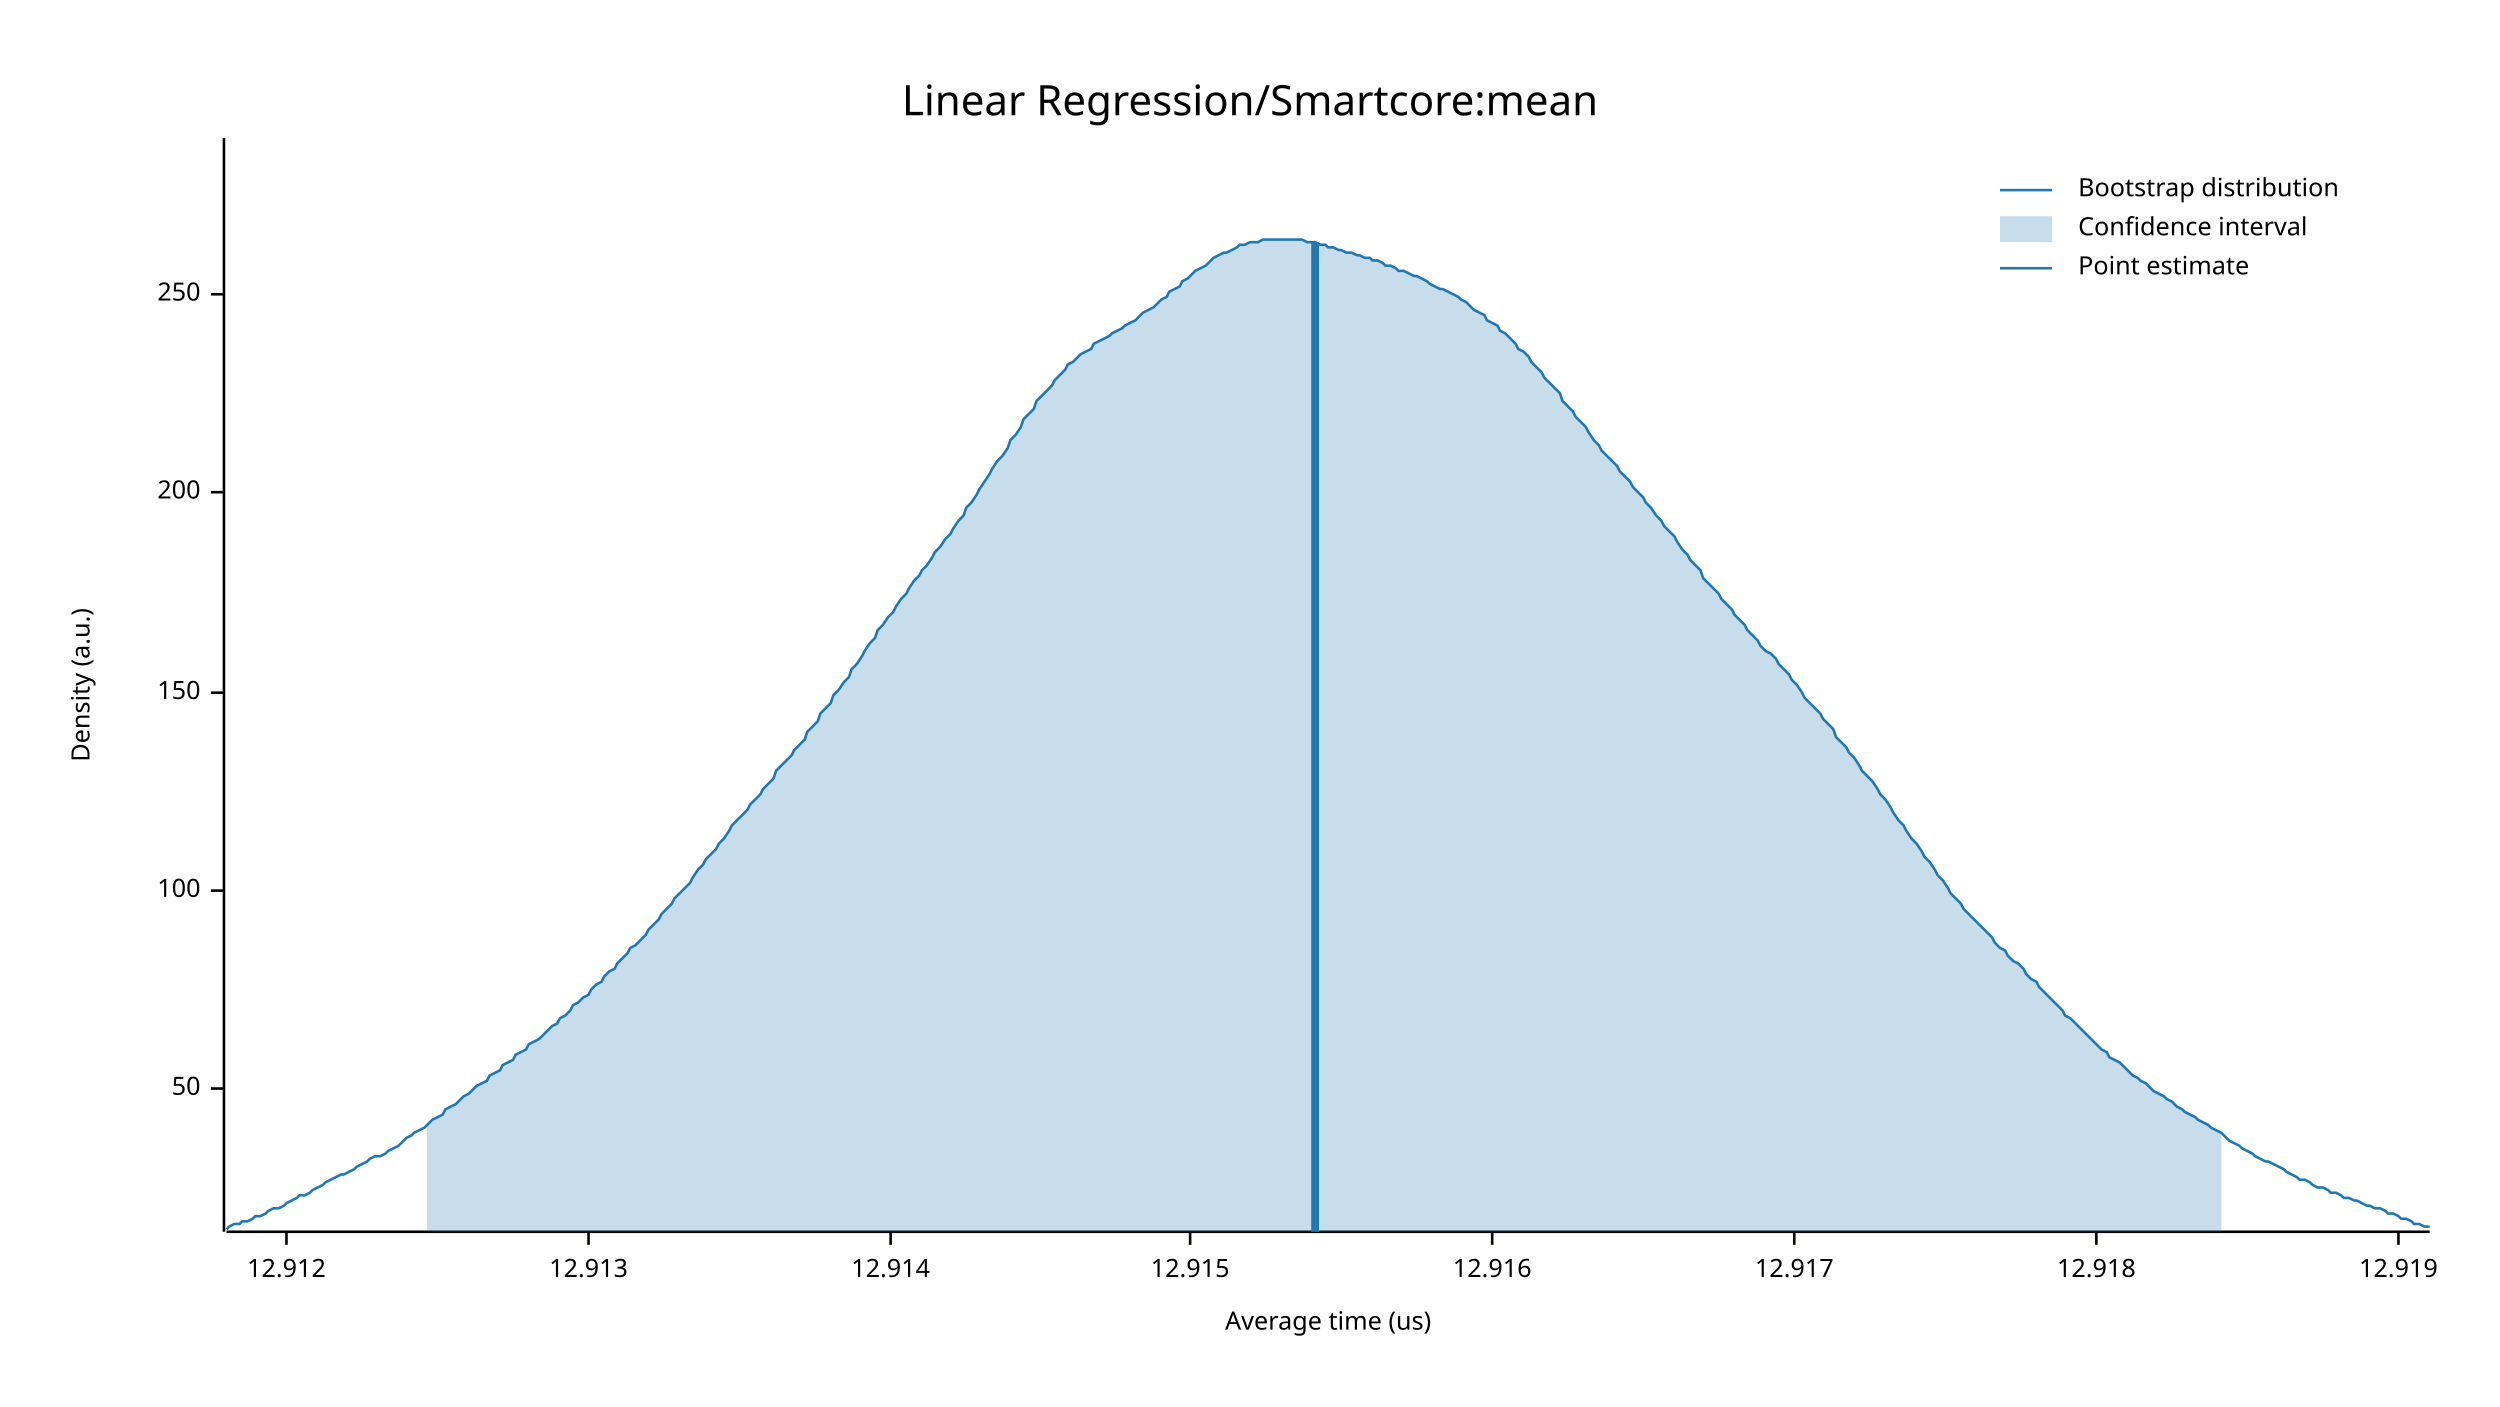
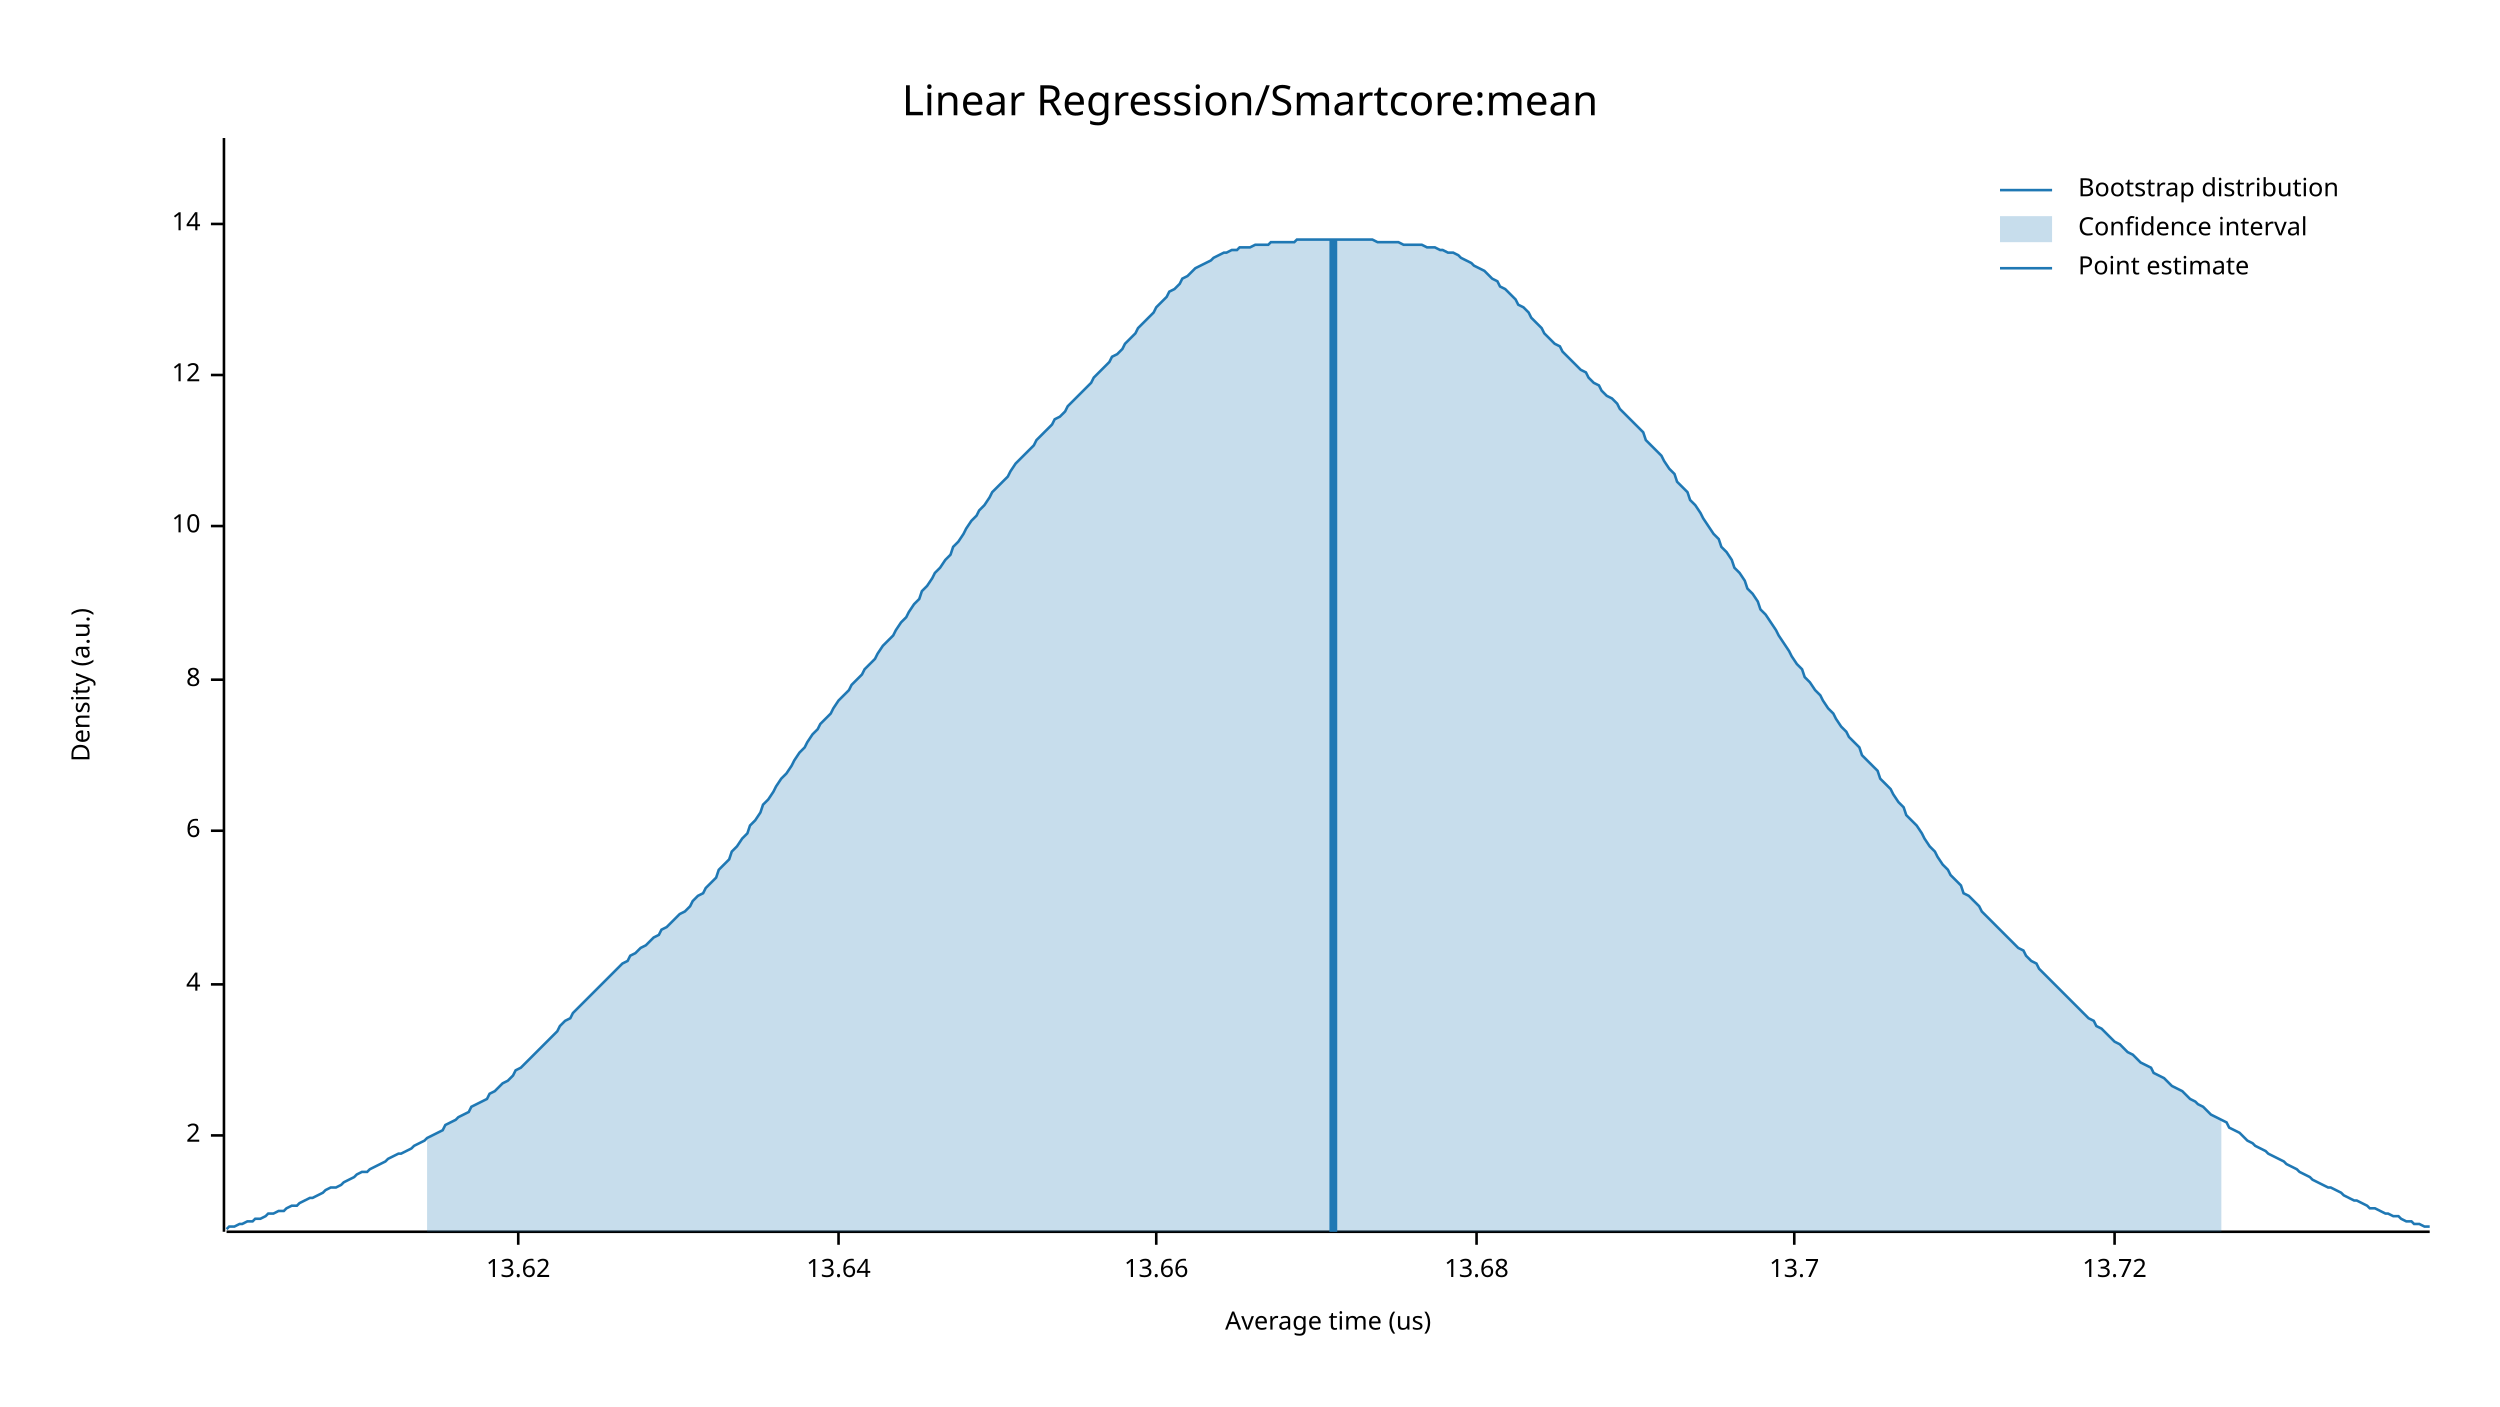
<svg xmlns="http://www.w3.org/2000/svg" width="960" height="540" viewBox="0 0 960 540">
  <text x="480" y="32" dy="0.76em" text-anchor="middle" font-family="sans-serif" font-size="16.129" opacity="1" fill="#000000">
Linear Regression/Smartcore:mean
</text>
  <text x="27" y="263" dy="0.76em" text-anchor="middle" font-family="sans-serif" font-size="9.677" opacity="1" fill="#000000" transform="rotate(270, 27, 263)">
Density (a.u.)
</text>
  <text x="510" y="513" dy="-0.5ex" text-anchor="middle" font-family="sans-serif" font-size="9.677" opacity="1" fill="#000000">
Average time (us)
</text>
  <polyline fill="none" opacity="1" stroke="#000000" stroke-width="1" points="86,53 86,473 " />
-   <text x="77" y="418" dy="0.5ex" text-anchor="end" font-family="sans-serif" font-size="9.677" opacity="1" fill="#000000">
- 50
+   <text x="77" y="436" dy="0.5ex" text-anchor="end" font-family="sans-serif" font-size="9.677" opacity="1" fill="#000000">
+ 2
</text>
-   <polyline fill="none" opacity="1" stroke="#000000" stroke-width="1" points="81,418 86,418 " />
-   <text x="77" y="342" dy="0.5ex" text-anchor="end" font-family="sans-serif" font-size="9.677" opacity="1" fill="#000000">
- 100
+   <polyline fill="none" opacity="1" stroke="#000000" stroke-width="1" points="81,436 86,436 " />
+   <text x="77" y="378" dy="0.5ex" text-anchor="end" font-family="sans-serif" font-size="9.677" opacity="1" fill="#000000">
+ 4
</text>
-   <polyline fill="none" opacity="1" stroke="#000000" stroke-width="1" points="81,342 86,342 " />
-   <text x="77" y="266" dy="0.5ex" text-anchor="end" font-family="sans-serif" font-size="9.677" opacity="1" fill="#000000">
- 150
+   <polyline fill="none" opacity="1" stroke="#000000" stroke-width="1" points="81,378 86,378 " />
+   <text x="77" y="319" dy="0.5ex" text-anchor="end" font-family="sans-serif" font-size="9.677" opacity="1" fill="#000000">
+ 6
</text>
-   <polyline fill="none" opacity="1" stroke="#000000" stroke-width="1" points="81,266 86,266 " />
-   <text x="77" y="189" dy="0.5ex" text-anchor="end" font-family="sans-serif" font-size="9.677" opacity="1" fill="#000000">
- 200
+   <polyline fill="none" opacity="1" stroke="#000000" stroke-width="1" points="81,319 86,319 " />
+   <text x="77" y="261" dy="0.5ex" text-anchor="end" font-family="sans-serif" font-size="9.677" opacity="1" fill="#000000">
+ 8
</text>
-   <polyline fill="none" opacity="1" stroke="#000000" stroke-width="1" points="81,189 86,189 " />
-   <text x="77" y="113" dy="0.5ex" text-anchor="end" font-family="sans-serif" font-size="9.677" opacity="1" fill="#000000">
- 250
+   <polyline fill="none" opacity="1" stroke="#000000" stroke-width="1" points="81,261 86,261 " />
+   <text x="77" y="202" dy="0.5ex" text-anchor="end" font-family="sans-serif" font-size="9.677" opacity="1" fill="#000000">
+ 10
</text>
-   <polyline fill="none" opacity="1" stroke="#000000" stroke-width="1" points="81,113 86,113 " />
+   <polyline fill="none" opacity="1" stroke="#000000" stroke-width="1" points="81,202 86,202 " />
+   <text x="77" y="144" dy="0.5ex" text-anchor="end" font-family="sans-serif" font-size="9.677" opacity="1" fill="#000000">
+ 12
+ </text>
+   <polyline fill="none" opacity="1" stroke="#000000" stroke-width="1" points="81,144 86,144 " />
+   <text x="77" y="86" dy="0.5ex" text-anchor="end" font-family="sans-serif" font-size="9.677" opacity="1" fill="#000000">
+ 14
+ </text>
+   <polyline fill="none" opacity="1" stroke="#000000" stroke-width="1" points="81,86 86,86 " />
  <polyline fill="none" opacity="1" stroke="#000000" stroke-width="1" points="87,473 933,473 " />
-   <text x="110" y="483" dy="0.76em" text-anchor="middle" font-family="sans-serif" font-size="9.677" opacity="1" fill="#000000">
- 12.912
+   <text x="199" y="483" dy="0.76em" text-anchor="middle" font-family="sans-serif" font-size="9.677" opacity="1" fill="#000000">
+ 13.62
</text>
-   <polyline fill="none" opacity="1" stroke="#000000" stroke-width="1" points="110,473 110,478 " />
-   <text x="226" y="483" dy="0.76em" text-anchor="middle" font-family="sans-serif" font-size="9.677" opacity="1" fill="#000000">
- 12.913
+   <polyline fill="none" opacity="1" stroke="#000000" stroke-width="1" points="199,473 199,478 " />
+   <text x="322" y="483" dy="0.76em" text-anchor="middle" font-family="sans-serif" font-size="9.677" opacity="1" fill="#000000">
+ 13.64
</text>
-   <polyline fill="none" opacity="1" stroke="#000000" stroke-width="1" points="226,473 226,478 " />
-   <text x="342" y="483" dy="0.76em" text-anchor="middle" font-family="sans-serif" font-size="9.677" opacity="1" fill="#000000">
- 12.914
+   <polyline fill="none" opacity="1" stroke="#000000" stroke-width="1" points="322,473 322,478 " />
+   <text x="444" y="483" dy="0.76em" text-anchor="middle" font-family="sans-serif" font-size="9.677" opacity="1" fill="#000000">
+ 13.66
</text>
-   <polyline fill="none" opacity="1" stroke="#000000" stroke-width="1" points="342,473 342,478 " />
-   <text x="457" y="483" dy="0.76em" text-anchor="middle" font-family="sans-serif" font-size="9.677" opacity="1" fill="#000000">
- 12.915
+   <polyline fill="none" opacity="1" stroke="#000000" stroke-width="1" points="444,473 444,478 " />
+   <text x="567" y="483" dy="0.76em" text-anchor="middle" font-family="sans-serif" font-size="9.677" opacity="1" fill="#000000">
+ 13.68
</text>
-   <polyline fill="none" opacity="1" stroke="#000000" stroke-width="1" points="457,473 457,478 " />
-   <text x="573" y="483" dy="0.76em" text-anchor="middle" font-family="sans-serif" font-size="9.677" opacity="1" fill="#000000">
- 12.916
- </text>
-   <polyline fill="none" opacity="1" stroke="#000000" stroke-width="1" points="573,473 573,478 " />
+   <polyline fill="none" opacity="1" stroke="#000000" stroke-width="1" points="567,473 567,478 " />
  <text x="689" y="483" dy="0.76em" text-anchor="middle" font-family="sans-serif" font-size="9.677" opacity="1" fill="#000000">
- 12.917
+ 13.7
</text>
  <polyline fill="none" opacity="1" stroke="#000000" stroke-width="1" points="689,473 689,478 " />
-   <text x="805" y="483" dy="0.76em" text-anchor="middle" font-family="sans-serif" font-size="9.677" opacity="1" fill="#000000">
- 12.918
+   <text x="812" y="483" dy="0.76em" text-anchor="middle" font-family="sans-serif" font-size="9.677" opacity="1" fill="#000000">
+ 13.72
</text>
-   <polyline fill="none" opacity="1" stroke="#000000" stroke-width="1" points="805,473 805,478 " />
-   <text x="921" y="483" dy="0.76em" text-anchor="middle" font-family="sans-serif" font-size="9.677" opacity="1" fill="#000000">
- 12.919
- </text>
-   <polyline fill="none" opacity="1" stroke="#000000" stroke-width="1" points="921,473 921,478 " />
-   <polyline fill="none" opacity="1" stroke="#1F78B4" stroke-width="1" points="87,472 88,471 90,470 92,470 93,469 95,469 97,468 98,467 100,467 102,466 103,465 105,464 107,464 109,463 110,462 112,461 114,460 115,459 117,459 119,458 120,457 122,456 124,455 125,454 127,453 129,452 131,451 132,451 134,450 136,449 137,448 139,447 141,446 142,445 144,444 146,444 148,443 149,442 151,441 153,440 154,439 156,437 158,436 159,435 161,434 163,433 164,432 166,430 168,429 170,428 171,426 173,425 175,424 176,423 178,421 180,420 181,419 183,417 185,416 187,415 188,413 190,412 192,411 193,409 195,408 197,407 198,405 200,404 202,403 203,401 205,400 207,399 209,397 210,396 212,394 214,393 215,391 217,390 219,388 220,386 222,385 224,383 226,382 227,380 229,378 231,377 232,375 234,373 236,372 237,370 239,368 241,366 242,364 244,363 246,361 248,359 249,357 251,355 253,353 254,351 256,349 258,347 259,345 261,343 263,341 265,339 266,337 268,334 270,332 271,330 273,328 275,326 276,324 278,322 280,319 281,317 283,315 285,313 287,311 288,309 290,307 292,305 293,303 295,301 297,299 298,296 300,294 302,292 304,290 305,288 307,286 309,284 310,281 312,279 314,277 315,274 317,272 319,270 320,267 322,265 324,262 326,260 327,257 329,255 331,252 332,250 334,247 336,245 337,242 339,240 341,237 343,235 344,233 346,230 348,228 349,226 351,223 353,221 354,219 356,217 358,214 359,212 361,210 363,207 365,205 366,203 368,200 370,198 371,195 373,193 375,190 376,188 378,185 380,182 381,180 383,177 385,175 387,172 388,169 390,167 392,164 393,161 395,159 397,157 398,154 400,152 402,150 404,148 405,146 407,144 409,142 410,140 412,139 414,137 415,136 417,135 419,134 420,132 422,131 424,130 426,129 427,128 429,127 431,126 432,125 434,124 436,123 437,122 439,120 441,119 443,118 444,117 446,115 448,114 449,112 451,111 453,110 454,108 456,107 458,105 459,104 461,103 463,102 465,100 466,99 468,98 470,97 471,97 473,96 475,95 476,94 478,94 480,93 482,93 483,93 485,92 487,92 488,92 490,92 492,92 493,92 495,92 497,92 498,92 500,92 502,93 504,93 505,93 507,94 509,94 510,95 512,95 514,96 515,96 517,97 519,97 521,98 522,98 524,99 526,99 527,100 529,100 531,101 532,102 534,102 536,103 537,104 539,104 541,105 543,106 544,106 546,107 548,108 549,109 551,110 553,111 554,111 556,112 558,113 560,114 561,115 563,116 565,118 566,119 568,120 570,121 571,123 573,124 575,125 576,127 578,128 580,130 582,132 583,134 585,135 587,137 588,139 590,141 592,143 593,145 595,147 597,149 599,151 600,154 602,156 604,158 605,160 607,162 609,164 610,166 612,169 614,171 615,173 617,175 619,177 621,179 622,181 624,183 626,185 627,187 629,189 631,191 632,193 634,195 636,198 638,200 639,202 641,204 643,206 644,208 646,211 648,213 649,215 651,217 653,219 654,222 656,224 658,226 660,228 661,230 663,232 665,234 666,236 668,238 670,240 671,242 673,244 675,246 676,248 678,250 680,251 682,253 683,255 685,257 687,259 688,261 690,263 692,266 693,268 695,270 697,272 699,274 700,276 702,278 704,280 705,283 707,285 709,287 710,289 712,291 714,294 715,296 717,298 719,300 721,303 722,305 724,307 726,310 727,312 729,315 731,317 732,319 734,322 736,324 738,327 739,329 741,331 743,334 744,336 746,338 748,341 749,343 751,345 753,347 754,349 756,351 758,353 760,355 761,356 763,358 765,360 766,362 768,364 770,365 771,367 773,369 775,370 777,372 778,374 780,376 782,377 783,379 785,381 787,383 788,384 790,386 792,388 793,390 795,391 797,393 799,395 800,396 802,398 804,400 805,401 807,403 809,404 810,406 812,407 814,408 816,410 817,411 819,413 821,414 822,415 824,416 826,418 827,419 829,420 831,421 832,422 834,423 836,425 838,426 839,427 841,428 843,429 844,430 846,431 848,432 849,433 851,434 853,435 855,437 856,438 858,439 860,440 861,441 863,442 865,443 866,444 868,445 870,446 871,446 873,447 875,448 877,449 878,450 880,451 882,452 883,453 885,453 887,454 888,455 890,456 892,456 894,457 895,458 897,458 899,459 900,460 902,460 904,461 905,461 907,462 909,463 910,463 912,464 914,464 916,465 917,466 919,466 921,467 922,468 924,468 926,469 927,470 929,470 931,471 933,471 " />
-   <polygon opacity="0.25" fill="#1F78B4" points="164,432 166,430 168,429 170,428 171,426 173,425 175,424 176,423 178,421 180,420 181,419 183,417 185,416 187,415 188,413 190,412 192,411 193,409 195,408 197,407 198,405 200,404 202,403 203,401 205,400 207,399 209,397 210,396 212,394 214,393 215,391 217,390 219,388 220,386 222,385 224,383 226,382 227,380 229,378 231,377 232,375 234,373 236,372 237,370 239,368 241,366 242,364 244,363 246,361 248,359 249,357 251,355 253,353 254,351 256,349 258,347 259,345 261,343 263,341 265,339 266,337 268,334 270,332 271,330 273,328 275,326 276,324 278,322 280,319 281,317 283,315 285,313 287,311 288,309 290,307 292,305 293,303 295,301 297,299 298,296 300,294 302,292 304,290 305,288 307,286 309,284 310,281 312,279 314,277 315,274 317,272 319,270 320,267 322,265 324,262 326,260 327,257 329,255 331,252 332,250 334,247 336,245 337,242 339,240 341,237 343,235 344,233 346,230 348,228 349,226 351,223 353,221 354,219 356,217 358,214 359,212 361,210 363,207 365,205 366,203 368,200 370,198 371,195 373,193 375,190 376,188 378,185 380,182 381,180 383,177 385,175 387,172 388,169 390,167 392,164 393,161 395,159 397,157 398,154 400,152 402,150 404,148 405,146 407,144 409,142 410,140 412,139 414,137 415,136 417,135 419,134 420,132 422,131 424,130 426,129 427,128 429,127 431,126 432,125 434,124 436,123 437,122 439,120 441,119 443,118 444,117 446,115 448,114 449,112 451,111 453,110 454,108 456,107 458,105 459,104 461,103 463,102 465,100 466,99 468,98 470,97 471,97 473,96 475,95 476,94 478,94 480,93 482,93 483,93 485,92 487,92 488,92 490,92 492,92 493,92 495,92 497,92 498,92 500,92 502,93 504,93 505,93 507,94 509,94 510,95 512,95 514,96 515,96 517,97 519,97 521,98 522,98 524,99 526,99 527,100 529,100 531,101 532,102 534,102 536,103 537,104 539,104 541,105 543,106 544,106 546,107 548,108 549,109 551,110 553,111 554,111 556,112 558,113 560,114 561,115 563,116 565,118 566,119 568,120 570,121 571,123 573,124 575,125 576,127 578,128 580,130 582,132 583,134 585,135 587,137 588,139 590,141 592,143 593,145 595,147 597,149 599,151 600,154 602,156 604,158 605,160 607,162 609,164 610,166 612,169 614,171 615,173 617,175 619,177 621,179 622,181 624,183 626,185 627,187 629,189 631,191 632,193 634,195 636,198 638,200 639,202 641,204 643,206 644,208 646,211 648,213 649,215 651,217 653,219 654,222 656,224 658,226 660,228 661,230 663,232 665,234 666,236 668,238 670,240 671,242 673,244 675,246 676,248 678,250 680,251 682,253 683,255 685,257 687,259 688,261 690,263 692,266 693,268 695,270 697,272 699,274 700,276 702,278 704,280 705,283 707,285 709,287 710,289 712,291 714,294 715,296 717,298 719,300 721,303 722,305 724,307 726,310 727,312 729,315 731,317 732,319 734,322 736,324 738,327 739,329 741,331 743,334 744,336 746,338 748,341 749,343 751,345 753,347 754,349 756,351 758,353 760,355 761,356 763,358 765,360 766,362 768,364 770,365 771,367 773,369 775,370 777,372 778,374 780,376 782,377 783,379 785,381 787,383 788,384 790,386 792,388 793,390 795,391 797,393 799,395 800,396 802,398 804,400 805,401 807,403 809,404 810,406 812,407 814,408 816,410 817,411 819,413 821,414 822,415 824,416 826,418 827,419 829,420 831,421 832,422 834,423 836,425 838,426 839,427 841,428 843,429 844,430 846,431 848,432 849,433 851,434 853,435 853,473 164,473 " />
-   <polyline fill="none" opacity="1" stroke="#1F78B4" stroke-width="3" points="505,473 505,93 " />
+   <polyline fill="none" opacity="1" stroke="#000000" stroke-width="1" points="812,473 812,478 " />
+   <polyline fill="none" opacity="1" stroke="#1F78B4" stroke-width="1" points="87,472 88,471 90,471 92,470 93,470 95,469 97,469 98,468 100,468 102,467 103,466 105,466 107,465 109,465 110,464 112,463 114,463 115,462 117,461 119,460 120,460 122,459 124,458 125,457 127,456 129,456 131,455 132,454 134,453 136,452 137,451 139,450 141,450 142,449 144,448 146,447 148,446 149,445 151,444 153,443 154,443 156,442 158,441 159,440 161,439 163,438 164,437 166,436 168,435 170,434 171,432 173,431 175,430 176,429 178,428 180,427 181,425 183,424 185,423 187,422 188,420 190,419 192,417 193,416 195,415 197,413 198,411 200,410 202,408 203,407 205,405 207,403 209,401 210,400 212,398 214,396 215,394 217,392 219,391 220,389 222,387 224,385 226,383 227,382 229,380 231,378 232,377 234,375 236,373 237,372 239,370 241,369 242,367 244,366 246,364 248,363 249,362 251,360 253,359 254,357 256,356 258,354 259,353 261,351 263,350 265,348 266,346 268,344 270,343 271,341 273,339 275,337 276,334 278,332 280,330 281,327 283,325 285,322 287,320 288,317 290,315 292,312 293,309 295,307 297,304 298,302 300,299 302,297 304,294 305,292 307,289 309,287 310,285 312,282 314,280 315,278 317,276 319,274 320,272 322,269 324,267 326,265 327,263 329,261 331,259 332,257 334,255 336,253 337,251 339,248 341,246 343,244 344,242 346,239 348,237 349,235 351,232 353,230 354,227 356,225 358,222 359,220 361,218 363,215 365,213 366,210 368,208 370,205 371,203 373,200 375,198 376,196 378,194 380,191 381,189 383,187 385,185 387,183 388,181 390,178 392,176 393,175 395,173 397,171 398,169 400,167 402,165 404,163 405,161 407,160 409,158 410,156 412,154 414,152 415,151 417,149 419,147 420,145 422,143 424,141 426,139 427,137 429,136 431,134 432,132 434,130 436,128 437,126 439,124 441,122 443,120 444,118 446,116 448,114 449,112 451,111 453,109 454,107 456,106 458,104 459,103 461,102 463,101 465,100 466,99 468,98 470,97 471,97 473,96 475,96 476,95 478,95 480,95 482,94 483,94 485,94 487,94 488,93 490,93 492,93 493,93 495,93 497,93 498,92 500,92 502,92 504,92 505,92 507,92 509,92 510,92 512,92 514,92 515,92 517,92 519,92 521,92 522,92 524,92 526,92 527,92 529,93 531,93 532,93 534,93 536,93 537,93 539,94 541,94 543,94 544,94 546,94 548,95 549,95 551,95 553,96 554,96 556,97 558,97 560,98 561,99 563,100 565,101 566,102 568,103 570,104 571,105 573,107 575,108 576,110 578,111 580,113 582,115 583,117 585,118 587,120 588,122 590,124 592,126 593,128 595,130 597,132 599,133 600,135 602,137 604,139 605,140 607,142 609,143 610,145 612,147 614,148 615,150 617,152 619,153 621,155 622,157 624,159 626,161 627,162 629,164 631,166 632,169 634,171 636,173 638,175 639,177 641,180 643,182 644,185 646,187 648,189 649,192 651,194 653,197 654,199 656,202 658,205 660,207 661,210 663,212 665,215 666,218 668,220 670,223 671,226 673,228 675,231 676,234 678,236 680,239 682,242 683,244 685,247 687,250 688,252 690,255 692,257 693,260 695,262 697,265 699,267 700,269 702,272 704,274 705,276 707,279 709,281 710,283 712,285 714,287 715,290 717,292 719,294 721,296 722,299 724,301 726,303 727,305 729,308 731,310 732,313 734,315 736,317 738,320 739,322 741,325 743,327 744,329 746,332 748,334 749,336 751,338 753,340 754,343 756,344 758,346 760,348 761,350 763,352 765,354 766,355 768,357 770,359 771,360 773,362 775,364 777,365 778,367 780,369 782,370 783,372 785,374 787,376 788,377 790,379 792,381 793,382 795,384 797,386 799,388 800,389 802,391 804,392 805,394 807,395 809,397 810,398 812,400 814,401 816,403 817,404 819,405 821,407 822,408 824,409 826,410 827,412 829,413 831,414 832,415 834,417 836,418 838,419 839,420 841,422 843,423 844,424 846,425 848,427 849,428 851,429 853,430 855,431 856,433 858,434 860,435 861,436 863,438 865,439 866,440 868,441 870,442 871,443 873,444 875,445 877,446 878,447 880,448 882,449 883,450 885,451 887,452 888,453 890,454 892,455 894,456 895,456 897,457 899,458 900,459 902,460 904,461 905,461 907,462 909,463 910,464 912,464 914,465 916,466 917,466 919,467 921,467 922,468 924,469 926,469 927,470 929,470 931,471 933,471 " />
+   <polygon opacity="0.25" fill="#1F78B4" points="164,437 166,436 168,435 170,434 171,432 173,431 175,430 176,429 178,428 180,427 181,425 183,424 185,423 187,422 188,420 190,419 192,417 193,416 195,415 197,413 198,411 200,410 202,408 203,407 205,405 207,403 209,401 210,400 212,398 214,396 215,394 217,392 219,391 220,389 222,387 224,385 226,383 227,382 229,380 231,378 232,377 234,375 236,373 237,372 239,370 241,369 242,367 244,366 246,364 248,363 249,362 251,360 253,359 254,357 256,356 258,354 259,353 261,351 263,350 265,348 266,346 268,344 270,343 271,341 273,339 275,337 276,334 278,332 280,330 281,327 283,325 285,322 287,320 288,317 290,315 292,312 293,309 295,307 297,304 298,302 300,299 302,297 304,294 305,292 307,289 309,287 310,285 312,282 314,280 315,278 317,276 319,274 320,272 322,269 324,267 326,265 327,263 329,261 331,259 332,257 334,255 336,253 337,251 339,248 341,246 343,244 344,242 346,239 348,237 349,235 351,232 353,230 354,227 356,225 358,222 359,220 361,218 363,215 365,213 366,210 368,208 370,205 371,203 373,200 375,198 376,196 378,194 380,191 381,189 383,187 385,185 387,183 388,181 390,178 392,176 393,175 395,173 397,171 398,169 400,167 402,165 404,163 405,161 407,160 409,158 410,156 412,154 414,152 415,151 417,149 419,147 420,145 422,143 424,141 426,139 427,137 429,136 431,134 432,132 434,130 436,128 437,126 439,124 441,122 443,120 444,118 446,116 448,114 449,112 451,111 453,109 454,107 456,106 458,104 459,103 461,102 463,101 465,100 466,99 468,98 470,97 471,97 473,96 475,96 476,95 478,95 480,95 482,94 483,94 485,94 487,94 488,93 490,93 492,93 493,93 495,93 497,93 498,92 500,92 502,92 504,92 505,92 507,92 509,92 510,92 512,92 514,92 515,92 517,92 519,92 521,92 522,92 524,92 526,92 527,92 529,93 531,93 532,93 534,93 536,93 537,93 539,94 541,94 543,94 544,94 546,94 548,95 549,95 551,95 553,96 554,96 556,97 558,97 560,98 561,99 563,100 565,101 566,102 568,103 570,104 571,105 573,107 575,108 576,110 578,111 580,113 582,115 583,117 585,118 587,120 588,122 590,124 592,126 593,128 595,130 597,132 599,133 600,135 602,137 604,139 605,140 607,142 609,143 610,145 612,147 614,148 615,150 617,152 619,153 621,155 622,157 624,159 626,161 627,162 629,164 631,166 632,169 634,171 636,173 638,175 639,177 641,180 643,182 644,185 646,187 648,189 649,192 651,194 653,197 654,199 656,202 658,205 660,207 661,210 663,212 665,215 666,218 668,220 670,223 671,226 673,228 675,231 676,234 678,236 680,239 682,242 683,244 685,247 687,250 688,252 690,255 692,257 693,260 695,262 697,265 699,267 700,269 702,272 704,274 705,276 707,279 709,281 710,283 712,285 714,287 715,290 717,292 719,294 721,296 722,299 724,301 726,303 727,305 729,308 731,310 732,313 734,315 736,317 738,320 739,322 741,325 743,327 744,329 746,332 748,334 749,336 751,338 753,340 754,343 756,344 758,346 760,348 761,350 763,352 765,354 766,355 768,357 770,359 771,360 773,362 775,364 777,365 778,367 780,369 782,370 783,372 785,374 787,376 788,377 790,379 792,381 793,382 795,384 797,386 799,388 800,389 802,391 804,392 805,394 807,395 809,397 810,398 812,400 814,401 816,403 817,404 819,405 821,407 822,408 824,409 826,410 827,412 829,413 831,414 832,415 834,417 836,418 838,419 839,420 841,422 843,423 844,424 846,425 848,427 849,428 851,429 853,430 853,473 164,473 " />
+   <polyline fill="none" opacity="1" stroke="#1F78B4" stroke-width="3" points="512,473 512,92 " />
  <text x="798" y="68" dy="0.76em" text-anchor="start" font-family="sans-serif" font-size="9.677" opacity="1" fill="#000000">
Bootstrap distribution
</text>
  <text x="798" y="83" dy="0.76em" text-anchor="start" font-family="sans-serif" font-size="9.677" opacity="1" fill="#000000">
Confidence interval
</text>
  <text x="798" y="98" dy="0.76em" text-anchor="start" font-family="sans-serif" font-size="9.677" opacity="1" fill="#000000">
Point estimate
</text>
  <polyline fill="none" opacity="1" stroke="#1F78B4" stroke-width="1" points="768,73 788,73 " />
  <rect x="768" y="83" width="20" height="10" opacity="0.25" fill="#1F78B4" stroke="none" />
  <polyline fill="none" opacity="1" stroke="#1F78B4" stroke-width="1" points="768,103 788,103 " />
</svg>
